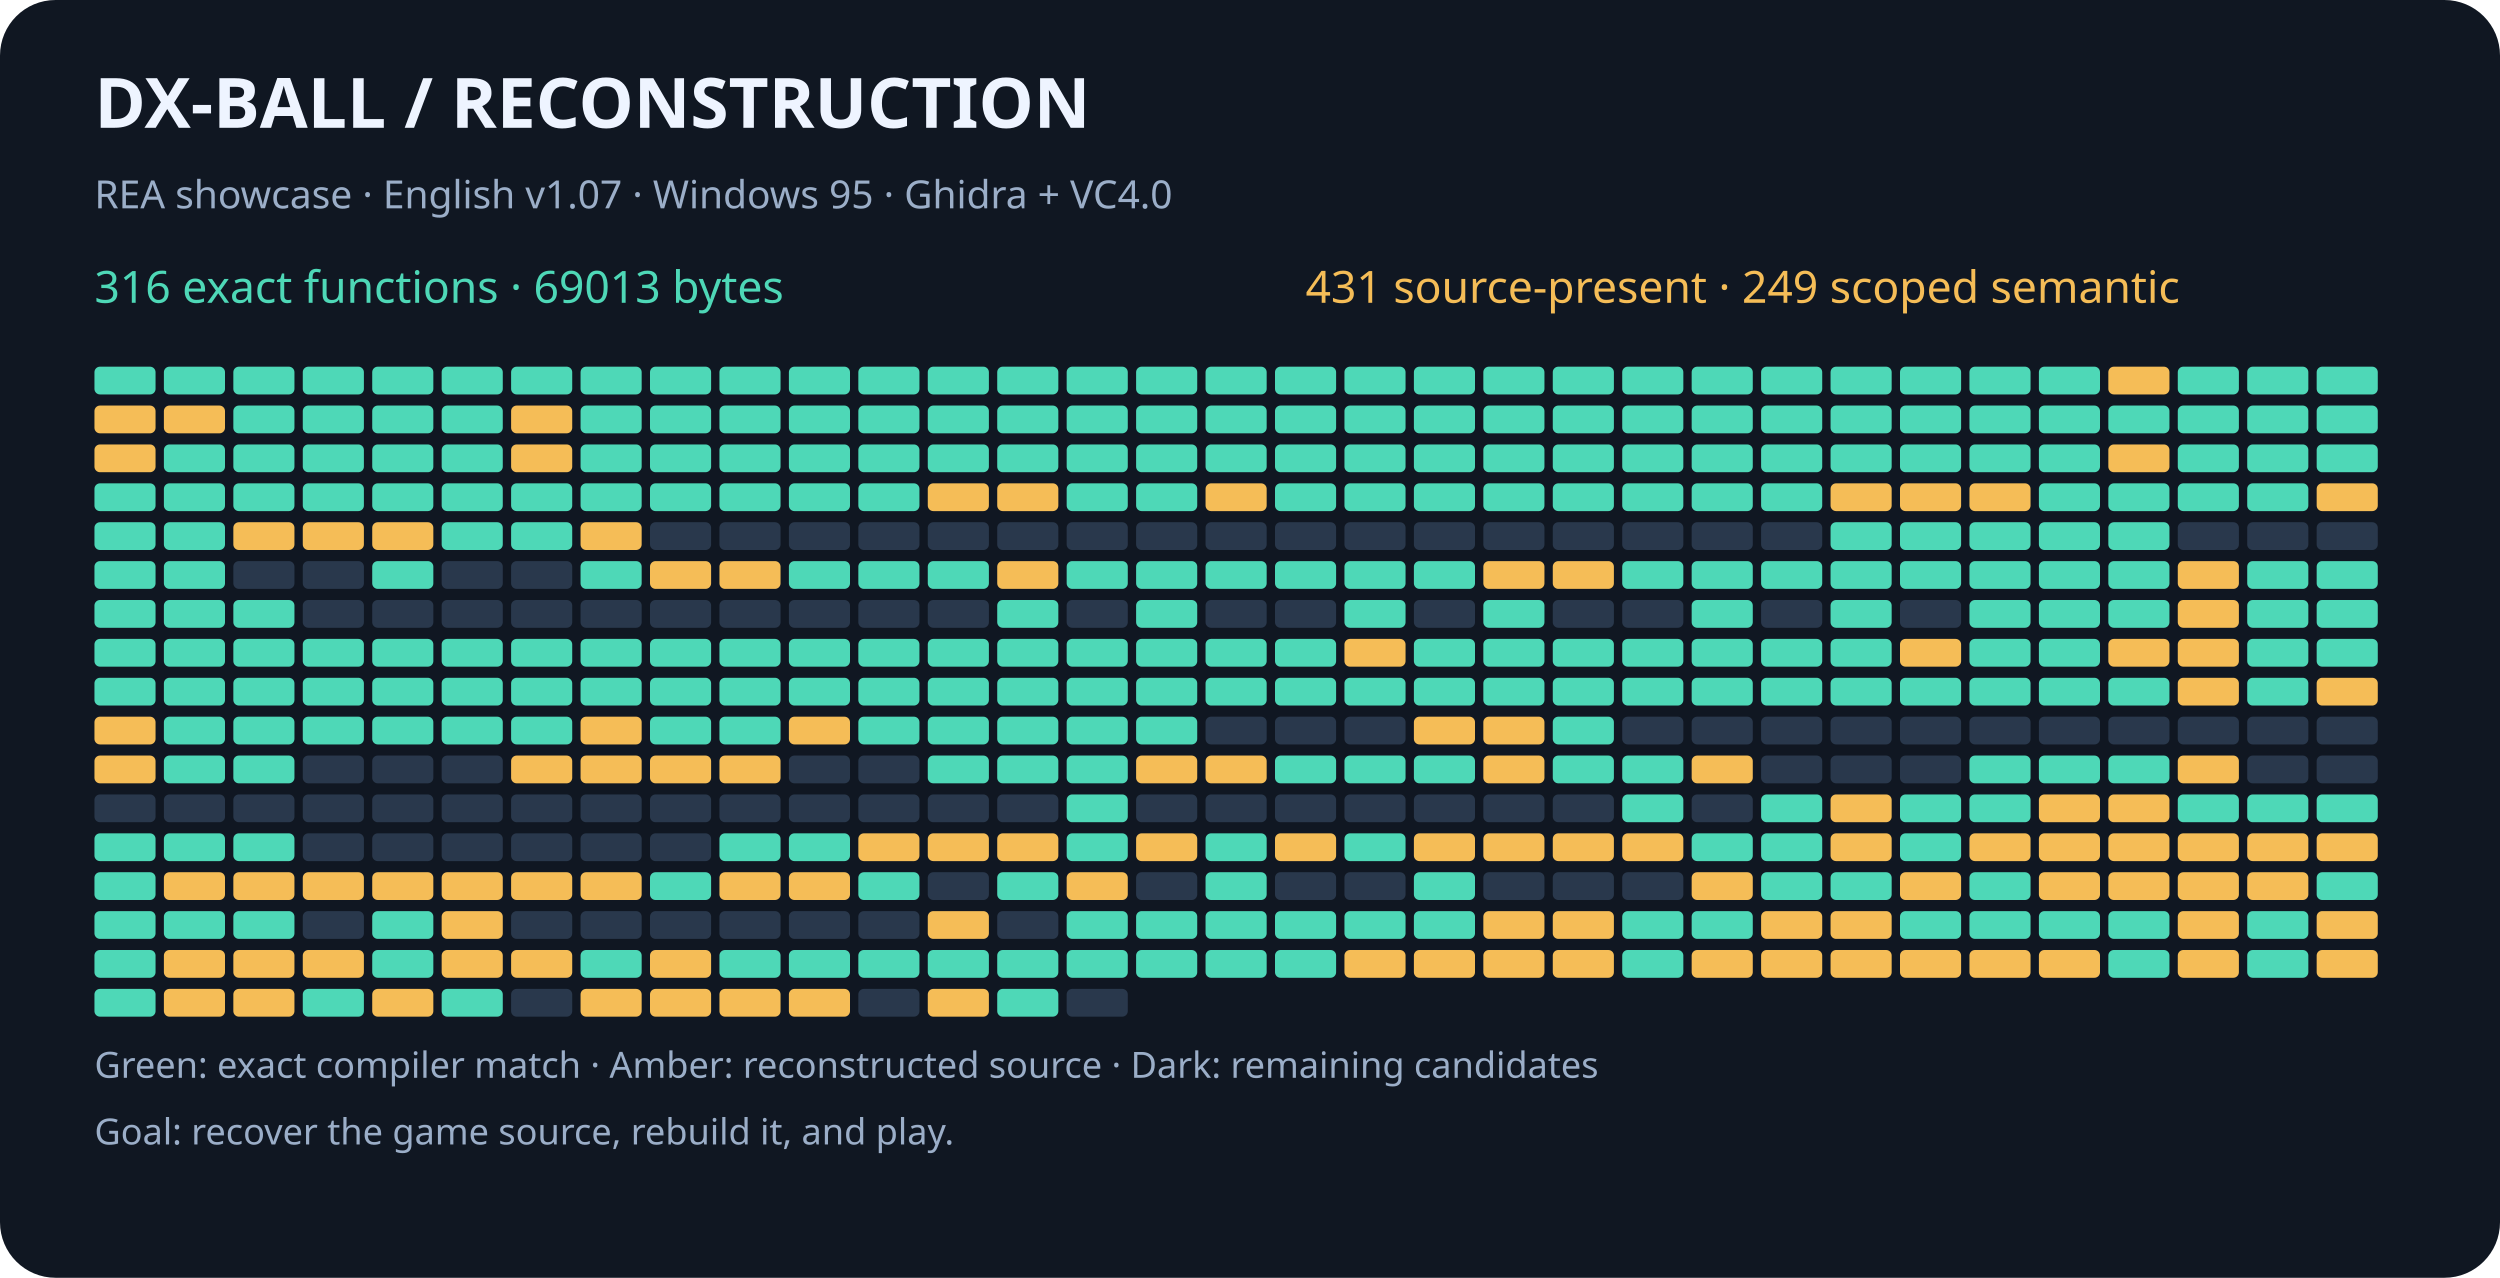
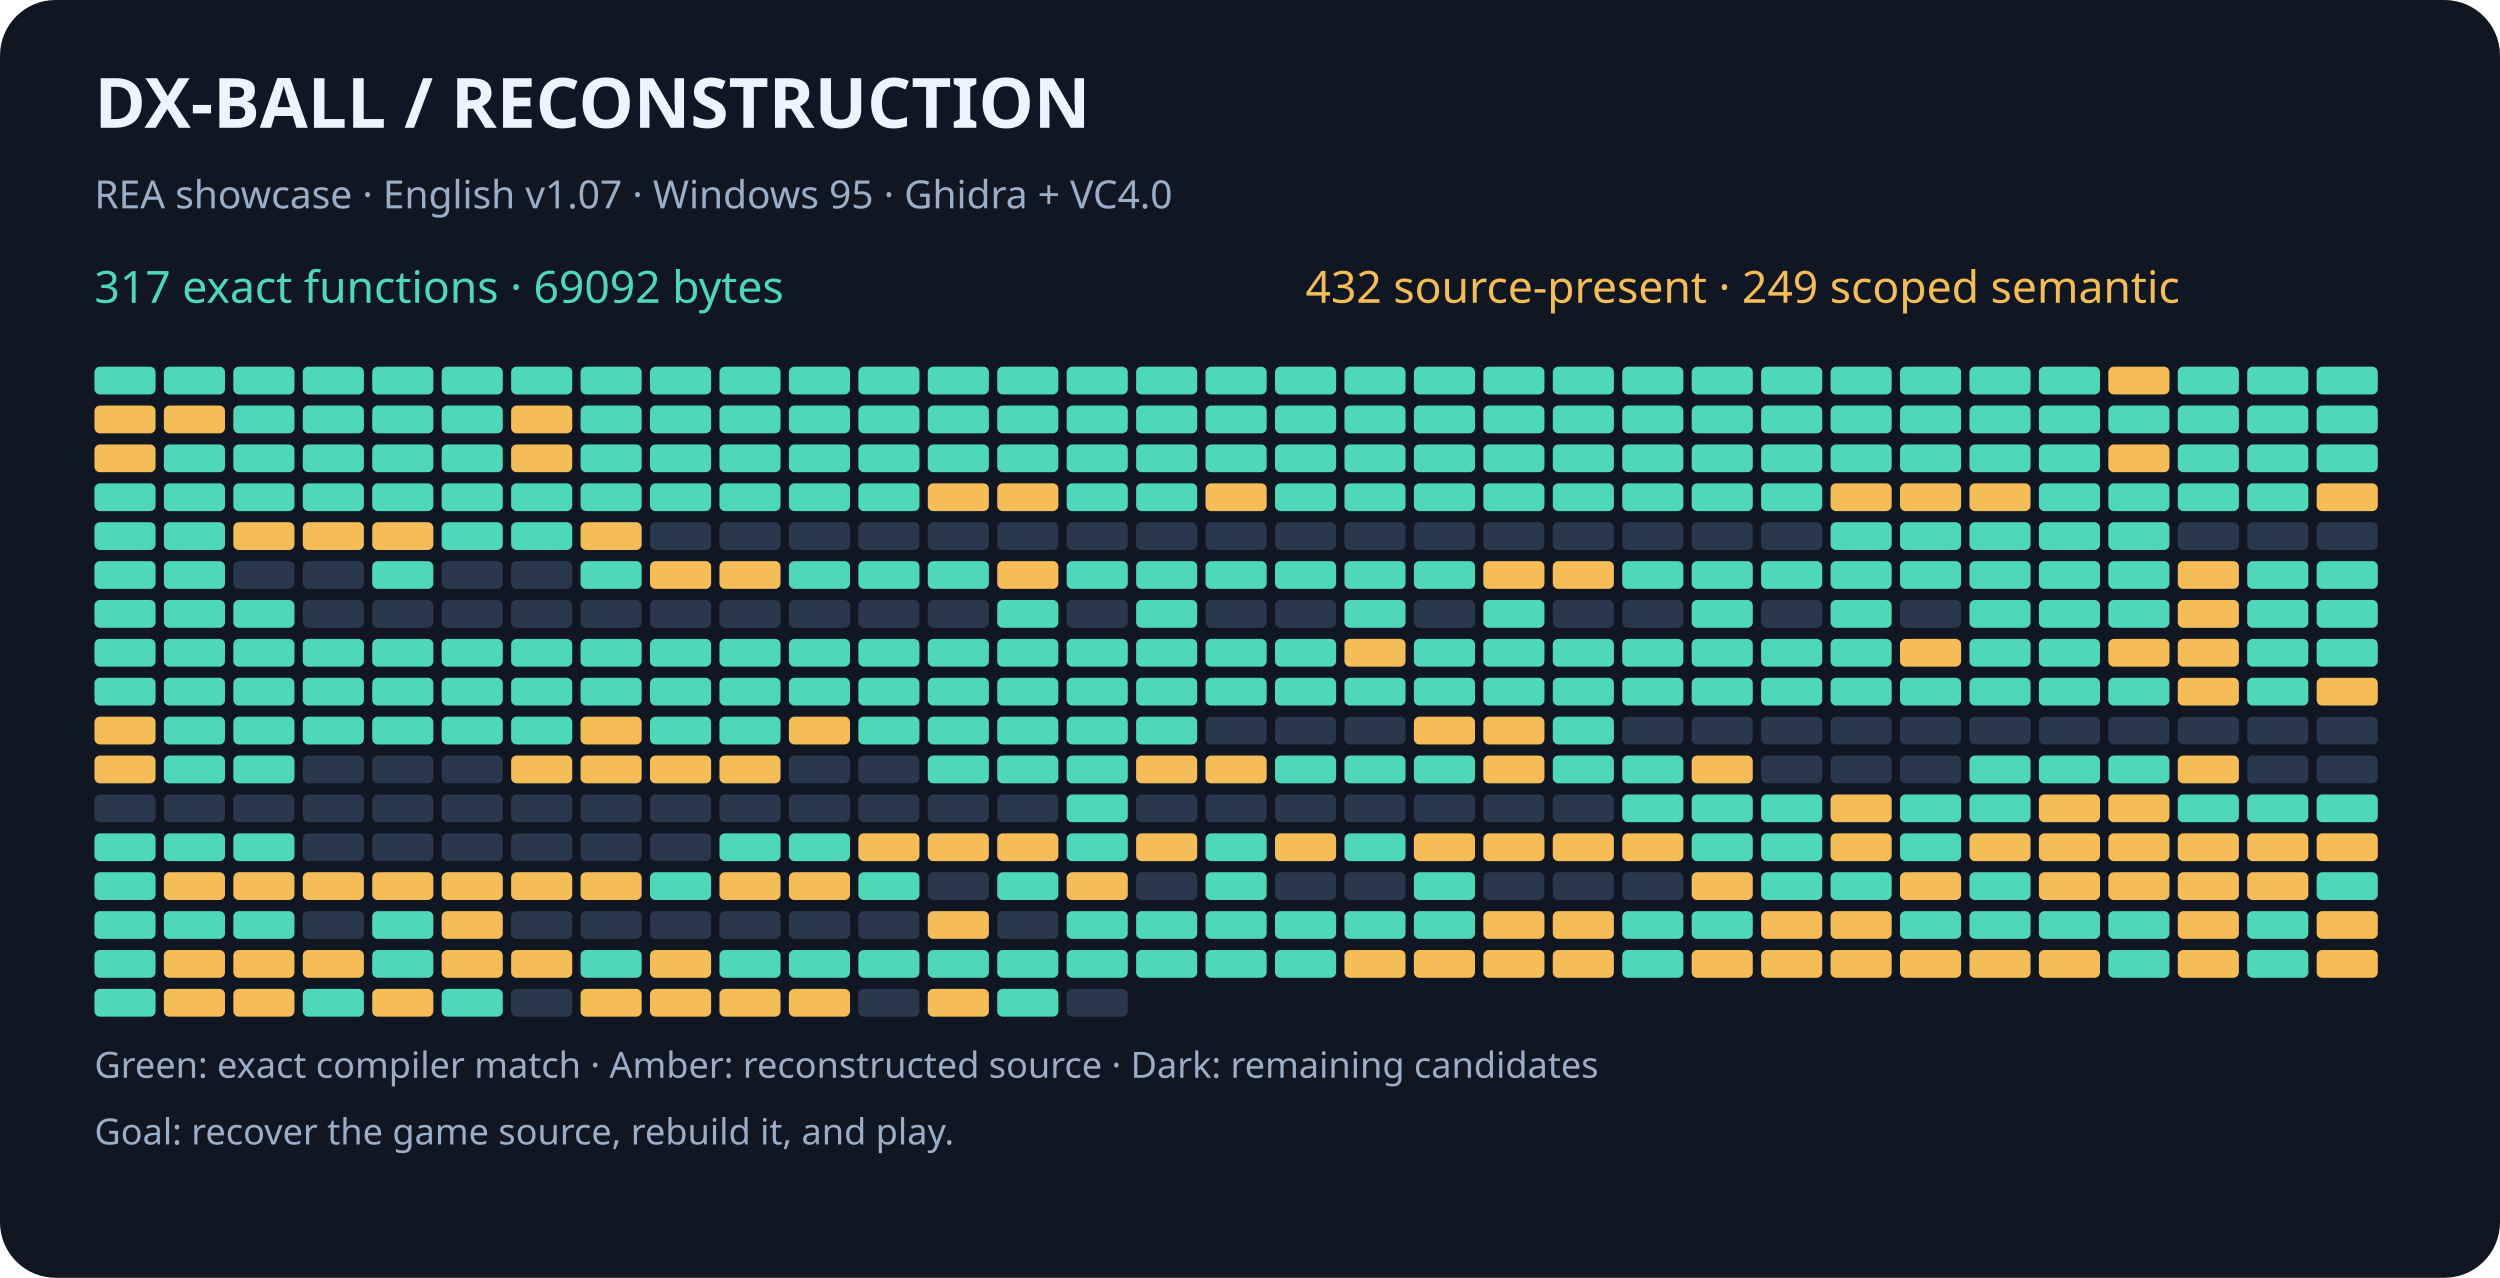
<svg xmlns="http://www.w3.org/2000/svg" width="900" height="460" viewBox="0 0 900 460" role="img" aria-labelledby="title desc">
  <rect width="900" height="460" rx="20" fill="#101722" />
  <g font-family="sans-serif">
    <text x="34" y="46" fill="#eef4ff" font-size="25" font-weight="bold">DX-BALL  /  RECONSTRUCTION</text>
    <text x="34" y="75" fill="#9baec8" font-size="14">REA showcase · English v1.07 · Windows 95 · Ghidra + VC4.0</text>
-     <text x="34" y="109" fill="#4ed8b7" font-size="16">316 exact functions · 69013 bytes</text>
-     <text x="470" y="109" fill="#f5bd57" font-size="16">431 source-present · 249 scoped semantic</text>
+     <text x="34" y="109" fill="#4ed8b7" font-size="16">317 exact functions · 69092 bytes</text>
+     <text x="470" y="109" fill="#f5bd57" font-size="16">432 source-present · 249 scoped semantic</text>
    <rect x="34" y="132" width="22" height="10" rx="2" fill="#4ed8b7" />
    <rect x="59" y="132" width="22" height="10" rx="2" fill="#4ed8b7" />
    <rect x="84" y="132" width="22" height="10" rx="2" fill="#4ed8b7" />
    <rect x="109" y="132" width="22" height="10" rx="2" fill="#4ed8b7" />
    <rect x="134" y="132" width="22" height="10" rx="2" fill="#4ed8b7" />
    <rect x="159" y="132" width="22" height="10" rx="2" fill="#4ed8b7" />
    <rect x="184" y="132" width="22" height="10" rx="2" fill="#4ed8b7" />
    <rect x="209" y="132" width="22" height="10" rx="2" fill="#4ed8b7" />
    <rect x="234" y="132" width="22" height="10" rx="2" fill="#4ed8b7" />
    <rect x="259" y="132" width="22" height="10" rx="2" fill="#4ed8b7" />
    <rect x="284" y="132" width="22" height="10" rx="2" fill="#4ed8b7" />
    <rect x="309" y="132" width="22" height="10" rx="2" fill="#4ed8b7" />
    <rect x="334" y="132" width="22" height="10" rx="2" fill="#4ed8b7" />
    <rect x="359" y="132" width="22" height="10" rx="2" fill="#4ed8b7" />
    <rect x="384" y="132" width="22" height="10" rx="2" fill="#4ed8b7" />
    <rect x="409" y="132" width="22" height="10" rx="2" fill="#4ed8b7" />
    <rect x="434" y="132" width="22" height="10" rx="2" fill="#4ed8b7" />
    <rect x="459" y="132" width="22" height="10" rx="2" fill="#4ed8b7" />
    <rect x="484" y="132" width="22" height="10" rx="2" fill="#4ed8b7" />
    <rect x="509" y="132" width="22" height="10" rx="2" fill="#4ed8b7" />
    <rect x="534" y="132" width="22" height="10" rx="2" fill="#4ed8b7" />
    <rect x="559" y="132" width="22" height="10" rx="2" fill="#4ed8b7" />
    <rect x="584" y="132" width="22" height="10" rx="2" fill="#4ed8b7" />
    <rect x="609" y="132" width="22" height="10" rx="2" fill="#4ed8b7" />
    <rect x="634" y="132" width="22" height="10" rx="2" fill="#4ed8b7" />
    <rect x="659" y="132" width="22" height="10" rx="2" fill="#4ed8b7" />
    <rect x="684" y="132" width="22" height="10" rx="2" fill="#4ed8b7" />
    <rect x="709" y="132" width="22" height="10" rx="2" fill="#4ed8b7" />
    <rect x="734" y="132" width="22" height="10" rx="2" fill="#4ed8b7" />
    <rect x="759" y="132" width="22" height="10" rx="2" fill="#f5bd57" />
    <rect x="784" y="132" width="22" height="10" rx="2" fill="#4ed8b7" />
    <rect x="809" y="132" width="22" height="10" rx="2" fill="#4ed8b7" />
    <rect x="834" y="132" width="22" height="10" rx="2" fill="#4ed8b7" />
    <rect x="34" y="146" width="22" height="10" rx="2" fill="#f5bd57" />
    <rect x="59" y="146" width="22" height="10" rx="2" fill="#f5bd57" />
    <rect x="84" y="146" width="22" height="10" rx="2" fill="#4ed8b7" />
    <rect x="109" y="146" width="22" height="10" rx="2" fill="#4ed8b7" />
    <rect x="134" y="146" width="22" height="10" rx="2" fill="#4ed8b7" />
    <rect x="159" y="146" width="22" height="10" rx="2" fill="#4ed8b7" />
    <rect x="184" y="146" width="22" height="10" rx="2" fill="#f5bd57" />
    <rect x="209" y="146" width="22" height="10" rx="2" fill="#4ed8b7" />
    <rect x="234" y="146" width="22" height="10" rx="2" fill="#4ed8b7" />
    <rect x="259" y="146" width="22" height="10" rx="2" fill="#4ed8b7" />
    <rect x="284" y="146" width="22" height="10" rx="2" fill="#4ed8b7" />
    <rect x="309" y="146" width="22" height="10" rx="2" fill="#4ed8b7" />
    <rect x="334" y="146" width="22" height="10" rx="2" fill="#4ed8b7" />
    <rect x="359" y="146" width="22" height="10" rx="2" fill="#4ed8b7" />
    <rect x="384" y="146" width="22" height="10" rx="2" fill="#4ed8b7" />
    <rect x="409" y="146" width="22" height="10" rx="2" fill="#4ed8b7" />
    <rect x="434" y="146" width="22" height="10" rx="2" fill="#4ed8b7" />
    <rect x="459" y="146" width="22" height="10" rx="2" fill="#4ed8b7" />
    <rect x="484" y="146" width="22" height="10" rx="2" fill="#4ed8b7" />
    <rect x="509" y="146" width="22" height="10" rx="2" fill="#4ed8b7" />
    <rect x="534" y="146" width="22" height="10" rx="2" fill="#4ed8b7" />
    <rect x="559" y="146" width="22" height="10" rx="2" fill="#4ed8b7" />
    <rect x="584" y="146" width="22" height="10" rx="2" fill="#4ed8b7" />
    <rect x="609" y="146" width="22" height="10" rx="2" fill="#4ed8b7" />
    <rect x="634" y="146" width="22" height="10" rx="2" fill="#4ed8b7" />
    <rect x="659" y="146" width="22" height="10" rx="2" fill="#4ed8b7" />
    <rect x="684" y="146" width="22" height="10" rx="2" fill="#4ed8b7" />
    <rect x="709" y="146" width="22" height="10" rx="2" fill="#4ed8b7" />
    <rect x="734" y="146" width="22" height="10" rx="2" fill="#4ed8b7" />
    <rect x="759" y="146" width="22" height="10" rx="2" fill="#4ed8b7" />
    <rect x="784" y="146" width="22" height="10" rx="2" fill="#4ed8b7" />
    <rect x="809" y="146" width="22" height="10" rx="2" fill="#4ed8b7" />
    <rect x="834" y="146" width="22" height="10" rx="2" fill="#4ed8b7" />
    <rect x="34" y="160" width="22" height="10" rx="2" fill="#f5bd57" />
    <rect x="59" y="160" width="22" height="10" rx="2" fill="#4ed8b7" />
    <rect x="84" y="160" width="22" height="10" rx="2" fill="#4ed8b7" />
    <rect x="109" y="160" width="22" height="10" rx="2" fill="#4ed8b7" />
    <rect x="134" y="160" width="22" height="10" rx="2" fill="#4ed8b7" />
    <rect x="159" y="160" width="22" height="10" rx="2" fill="#4ed8b7" />
    <rect x="184" y="160" width="22" height="10" rx="2" fill="#f5bd57" />
    <rect x="209" y="160" width="22" height="10" rx="2" fill="#4ed8b7" />
    <rect x="234" y="160" width="22" height="10" rx="2" fill="#4ed8b7" />
    <rect x="259" y="160" width="22" height="10" rx="2" fill="#4ed8b7" />
    <rect x="284" y="160" width="22" height="10" rx="2" fill="#4ed8b7" />
    <rect x="309" y="160" width="22" height="10" rx="2" fill="#4ed8b7" />
    <rect x="334" y="160" width="22" height="10" rx="2" fill="#4ed8b7" />
    <rect x="359" y="160" width="22" height="10" rx="2" fill="#4ed8b7" />
    <rect x="384" y="160" width="22" height="10" rx="2" fill="#4ed8b7" />
    <rect x="409" y="160" width="22" height="10" rx="2" fill="#4ed8b7" />
    <rect x="434" y="160" width="22" height="10" rx="2" fill="#4ed8b7" />
    <rect x="459" y="160" width="22" height="10" rx="2" fill="#4ed8b7" />
    <rect x="484" y="160" width="22" height="10" rx="2" fill="#4ed8b7" />
    <rect x="509" y="160" width="22" height="10" rx="2" fill="#4ed8b7" />
    <rect x="534" y="160" width="22" height="10" rx="2" fill="#4ed8b7" />
    <rect x="559" y="160" width="22" height="10" rx="2" fill="#4ed8b7" />
    <rect x="584" y="160" width="22" height="10" rx="2" fill="#4ed8b7" />
    <rect x="609" y="160" width="22" height="10" rx="2" fill="#4ed8b7" />
    <rect x="634" y="160" width="22" height="10" rx="2" fill="#4ed8b7" />
    <rect x="659" y="160" width="22" height="10" rx="2" fill="#4ed8b7" />
    <rect x="684" y="160" width="22" height="10" rx="2" fill="#4ed8b7" />
    <rect x="709" y="160" width="22" height="10" rx="2" fill="#4ed8b7" />
    <rect x="734" y="160" width="22" height="10" rx="2" fill="#4ed8b7" />
    <rect x="759" y="160" width="22" height="10" rx="2" fill="#f5bd57" />
    <rect x="784" y="160" width="22" height="10" rx="2" fill="#4ed8b7" />
    <rect x="809" y="160" width="22" height="10" rx="2" fill="#4ed8b7" />
    <rect x="834" y="160" width="22" height="10" rx="2" fill="#4ed8b7" />
    <rect x="34" y="174" width="22" height="10" rx="2" fill="#4ed8b7" />
    <rect x="59" y="174" width="22" height="10" rx="2" fill="#4ed8b7" />
    <rect x="84" y="174" width="22" height="10" rx="2" fill="#4ed8b7" />
    <rect x="109" y="174" width="22" height="10" rx="2" fill="#4ed8b7" />
    <rect x="134" y="174" width="22" height="10" rx="2" fill="#4ed8b7" />
    <rect x="159" y="174" width="22" height="10" rx="2" fill="#4ed8b7" />
    <rect x="184" y="174" width="22" height="10" rx="2" fill="#4ed8b7" />
    <rect x="209" y="174" width="22" height="10" rx="2" fill="#4ed8b7" />
    <rect x="234" y="174" width="22" height="10" rx="2" fill="#4ed8b7" />
    <rect x="259" y="174" width="22" height="10" rx="2" fill="#4ed8b7" />
    <rect x="284" y="174" width="22" height="10" rx="2" fill="#4ed8b7" />
    <rect x="309" y="174" width="22" height="10" rx="2" fill="#4ed8b7" />
    <rect x="334" y="174" width="22" height="10" rx="2" fill="#f5bd57" />
    <rect x="359" y="174" width="22" height="10" rx="2" fill="#f5bd57" />
    <rect x="384" y="174" width="22" height="10" rx="2" fill="#4ed8b7" />
    <rect x="409" y="174" width="22" height="10" rx="2" fill="#4ed8b7" />
    <rect x="434" y="174" width="22" height="10" rx="2" fill="#f5bd57" />
    <rect x="459" y="174" width="22" height="10" rx="2" fill="#4ed8b7" />
    <rect x="484" y="174" width="22" height="10" rx="2" fill="#4ed8b7" />
    <rect x="509" y="174" width="22" height="10" rx="2" fill="#4ed8b7" />
    <rect x="534" y="174" width="22" height="10" rx="2" fill="#4ed8b7" />
    <rect x="559" y="174" width="22" height="10" rx="2" fill="#4ed8b7" />
    <rect x="584" y="174" width="22" height="10" rx="2" fill="#4ed8b7" />
    <rect x="609" y="174" width="22" height="10" rx="2" fill="#4ed8b7" />
    <rect x="634" y="174" width="22" height="10" rx="2" fill="#4ed8b7" />
    <rect x="659" y="174" width="22" height="10" rx="2" fill="#f5bd57" />
    <rect x="684" y="174" width="22" height="10" rx="2" fill="#f5bd57" />
    <rect x="709" y="174" width="22" height="10" rx="2" fill="#f5bd57" />
    <rect x="734" y="174" width="22" height="10" rx="2" fill="#4ed8b7" />
    <rect x="759" y="174" width="22" height="10" rx="2" fill="#4ed8b7" />
    <rect x="784" y="174" width="22" height="10" rx="2" fill="#4ed8b7" />
    <rect x="809" y="174" width="22" height="10" rx="2" fill="#4ed8b7" />
    <rect x="834" y="174" width="22" height="10" rx="2" fill="#f5bd57" />
    <rect x="34" y="188" width="22" height="10" rx="2" fill="#4ed8b7" />
    <rect x="59" y="188" width="22" height="10" rx="2" fill="#4ed8b7" />
    <rect x="84" y="188" width="22" height="10" rx="2" fill="#f5bd57" />
    <rect x="109" y="188" width="22" height="10" rx="2" fill="#f5bd57" />
    <rect x="134" y="188" width="22" height="10" rx="2" fill="#f5bd57" />
    <rect x="159" y="188" width="22" height="10" rx="2" fill="#4ed8b7" />
    <rect x="184" y="188" width="22" height="10" rx="2" fill="#4ed8b7" />
    <rect x="209" y="188" width="22" height="10" rx="2" fill="#f5bd57" />
    <rect x="234" y="188" width="22" height="10" rx="2" fill="#29384c" />
    <rect x="259" y="188" width="22" height="10" rx="2" fill="#29384c" />
    <rect x="284" y="188" width="22" height="10" rx="2" fill="#29384c" />
    <rect x="309" y="188" width="22" height="10" rx="2" fill="#29384c" />
    <rect x="334" y="188" width="22" height="10" rx="2" fill="#29384c" />
    <rect x="359" y="188" width="22" height="10" rx="2" fill="#29384c" />
    <rect x="384" y="188" width="22" height="10" rx="2" fill="#29384c" />
    <rect x="409" y="188" width="22" height="10" rx="2" fill="#29384c" />
    <rect x="434" y="188" width="22" height="10" rx="2" fill="#29384c" />
    <rect x="459" y="188" width="22" height="10" rx="2" fill="#29384c" />
    <rect x="484" y="188" width="22" height="10" rx="2" fill="#29384c" />
    <rect x="509" y="188" width="22" height="10" rx="2" fill="#29384c" />
    <rect x="534" y="188" width="22" height="10" rx="2" fill="#29384c" />
    <rect x="559" y="188" width="22" height="10" rx="2" fill="#29384c" />
    <rect x="584" y="188" width="22" height="10" rx="2" fill="#29384c" />
    <rect x="609" y="188" width="22" height="10" rx="2" fill="#29384c" />
    <rect x="634" y="188" width="22" height="10" rx="2" fill="#29384c" />
    <rect x="659" y="188" width="22" height="10" rx="2" fill="#4ed8b7" />
    <rect x="684" y="188" width="22" height="10" rx="2" fill="#4ed8b7" />
    <rect x="709" y="188" width="22" height="10" rx="2" fill="#4ed8b7" />
    <rect x="734" y="188" width="22" height="10" rx="2" fill="#4ed8b7" />
    <rect x="759" y="188" width="22" height="10" rx="2" fill="#4ed8b7" />
    <rect x="784" y="188" width="22" height="10" rx="2" fill="#29384c" />
    <rect x="809" y="188" width="22" height="10" rx="2" fill="#29384c" />
    <rect x="834" y="188" width="22" height="10" rx="2" fill="#29384c" />
    <rect x="34" y="202" width="22" height="10" rx="2" fill="#4ed8b7" />
    <rect x="59" y="202" width="22" height="10" rx="2" fill="#4ed8b7" />
    <rect x="84" y="202" width="22" height="10" rx="2" fill="#29384c" />
    <rect x="109" y="202" width="22" height="10" rx="2" fill="#29384c" />
    <rect x="134" y="202" width="22" height="10" rx="2" fill="#4ed8b7" />
    <rect x="159" y="202" width="22" height="10" rx="2" fill="#29384c" />
    <rect x="184" y="202" width="22" height="10" rx="2" fill="#29384c" />
    <rect x="209" y="202" width="22" height="10" rx="2" fill="#4ed8b7" />
    <rect x="234" y="202" width="22" height="10" rx="2" fill="#f5bd57" />
    <rect x="259" y="202" width="22" height="10" rx="2" fill="#f5bd57" />
    <rect x="284" y="202" width="22" height="10" rx="2" fill="#4ed8b7" />
    <rect x="309" y="202" width="22" height="10" rx="2" fill="#4ed8b7" />
    <rect x="334" y="202" width="22" height="10" rx="2" fill="#4ed8b7" />
    <rect x="359" y="202" width="22" height="10" rx="2" fill="#f5bd57" />
    <rect x="384" y="202" width="22" height="10" rx="2" fill="#4ed8b7" />
    <rect x="409" y="202" width="22" height="10" rx="2" fill="#4ed8b7" />
    <rect x="434" y="202" width="22" height="10" rx="2" fill="#4ed8b7" />
    <rect x="459" y="202" width="22" height="10" rx="2" fill="#4ed8b7" />
    <rect x="484" y="202" width="22" height="10" rx="2" fill="#4ed8b7" />
    <rect x="509" y="202" width="22" height="10" rx="2" fill="#4ed8b7" />
    <rect x="534" y="202" width="22" height="10" rx="2" fill="#f5bd57" />
    <rect x="559" y="202" width="22" height="10" rx="2" fill="#f5bd57" />
    <rect x="584" y="202" width="22" height="10" rx="2" fill="#4ed8b7" />
    <rect x="609" y="202" width="22" height="10" rx="2" fill="#4ed8b7" />
    <rect x="634" y="202" width="22" height="10" rx="2" fill="#4ed8b7" />
    <rect x="659" y="202" width="22" height="10" rx="2" fill="#4ed8b7" />
    <rect x="684" y="202" width="22" height="10" rx="2" fill="#4ed8b7" />
    <rect x="709" y="202" width="22" height="10" rx="2" fill="#4ed8b7" />
    <rect x="734" y="202" width="22" height="10" rx="2" fill="#4ed8b7" />
    <rect x="759" y="202" width="22" height="10" rx="2" fill="#4ed8b7" />
    <rect x="784" y="202" width="22" height="10" rx="2" fill="#f5bd57" />
    <rect x="809" y="202" width="22" height="10" rx="2" fill="#4ed8b7" />
    <rect x="834" y="202" width="22" height="10" rx="2" fill="#4ed8b7" />
    <rect x="34" y="216" width="22" height="10" rx="2" fill="#4ed8b7" />
    <rect x="59" y="216" width="22" height="10" rx="2" fill="#4ed8b7" />
    <rect x="84" y="216" width="22" height="10" rx="2" fill="#4ed8b7" />
    <rect x="109" y="216" width="22" height="10" rx="2" fill="#29384c" />
    <rect x="134" y="216" width="22" height="10" rx="2" fill="#29384c" />
    <rect x="159" y="216" width="22" height="10" rx="2" fill="#29384c" />
    <rect x="184" y="216" width="22" height="10" rx="2" fill="#29384c" />
    <rect x="209" y="216" width="22" height="10" rx="2" fill="#29384c" />
    <rect x="234" y="216" width="22" height="10" rx="2" fill="#29384c" />
    <rect x="259" y="216" width="22" height="10" rx="2" fill="#29384c" />
    <rect x="284" y="216" width="22" height="10" rx="2" fill="#29384c" />
    <rect x="309" y="216" width="22" height="10" rx="2" fill="#29384c" />
    <rect x="334" y="216" width="22" height="10" rx="2" fill="#29384c" />
    <rect x="359" y="216" width="22" height="10" rx="2" fill="#4ed8b7" />
    <rect x="384" y="216" width="22" height="10" rx="2" fill="#29384c" />
    <rect x="409" y="216" width="22" height="10" rx="2" fill="#4ed8b7" />
    <rect x="434" y="216" width="22" height="10" rx="2" fill="#29384c" />
    <rect x="459" y="216" width="22" height="10" rx="2" fill="#29384c" />
    <rect x="484" y="216" width="22" height="10" rx="2" fill="#4ed8b7" />
    <rect x="509" y="216" width="22" height="10" rx="2" fill="#29384c" />
    <rect x="534" y="216" width="22" height="10" rx="2" fill="#4ed8b7" />
    <rect x="559" y="216" width="22" height="10" rx="2" fill="#29384c" />
    <rect x="584" y="216" width="22" height="10" rx="2" fill="#29384c" />
    <rect x="609" y="216" width="22" height="10" rx="2" fill="#4ed8b7" />
    <rect x="634" y="216" width="22" height="10" rx="2" fill="#29384c" />
    <rect x="659" y="216" width="22" height="10" rx="2" fill="#4ed8b7" />
    <rect x="684" y="216" width="22" height="10" rx="2" fill="#29384c" />
    <rect x="709" y="216" width="22" height="10" rx="2" fill="#4ed8b7" />
    <rect x="734" y="216" width="22" height="10" rx="2" fill="#4ed8b7" />
    <rect x="759" y="216" width="22" height="10" rx="2" fill="#4ed8b7" />
    <rect x="784" y="216" width="22" height="10" rx="2" fill="#f5bd57" />
    <rect x="809" y="216" width="22" height="10" rx="2" fill="#4ed8b7" />
    <rect x="834" y="216" width="22" height="10" rx="2" fill="#4ed8b7" />
    <rect x="34" y="230" width="22" height="10" rx="2" fill="#4ed8b7" />
    <rect x="59" y="230" width="22" height="10" rx="2" fill="#4ed8b7" />
    <rect x="84" y="230" width="22" height="10" rx="2" fill="#4ed8b7" />
    <rect x="109" y="230" width="22" height="10" rx="2" fill="#4ed8b7" />
    <rect x="134" y="230" width="22" height="10" rx="2" fill="#4ed8b7" />
    <rect x="159" y="230" width="22" height="10" rx="2" fill="#4ed8b7" />
    <rect x="184" y="230" width="22" height="10" rx="2" fill="#4ed8b7" />
    <rect x="209" y="230" width="22" height="10" rx="2" fill="#4ed8b7" />
    <rect x="234" y="230" width="22" height="10" rx="2" fill="#4ed8b7" />
    <rect x="259" y="230" width="22" height="10" rx="2" fill="#4ed8b7" />
    <rect x="284" y="230" width="22" height="10" rx="2" fill="#4ed8b7" />
    <rect x="309" y="230" width="22" height="10" rx="2" fill="#4ed8b7" />
    <rect x="334" y="230" width="22" height="10" rx="2" fill="#4ed8b7" />
    <rect x="359" y="230" width="22" height="10" rx="2" fill="#4ed8b7" />
    <rect x="384" y="230" width="22" height="10" rx="2" fill="#4ed8b7" />
    <rect x="409" y="230" width="22" height="10" rx="2" fill="#4ed8b7" />
    <rect x="434" y="230" width="22" height="10" rx="2" fill="#4ed8b7" />
    <rect x="459" y="230" width="22" height="10" rx="2" fill="#4ed8b7" />
    <rect x="484" y="230" width="22" height="10" rx="2" fill="#f5bd57" />
    <rect x="509" y="230" width="22" height="10" rx="2" fill="#4ed8b7" />
    <rect x="534" y="230" width="22" height="10" rx="2" fill="#4ed8b7" />
    <rect x="559" y="230" width="22" height="10" rx="2" fill="#4ed8b7" />
    <rect x="584" y="230" width="22" height="10" rx="2" fill="#4ed8b7" />
    <rect x="609" y="230" width="22" height="10" rx="2" fill="#4ed8b7" />
    <rect x="634" y="230" width="22" height="10" rx="2" fill="#4ed8b7" />
    <rect x="659" y="230" width="22" height="10" rx="2" fill="#4ed8b7" />
    <rect x="684" y="230" width="22" height="10" rx="2" fill="#f5bd57" />
    <rect x="709" y="230" width="22" height="10" rx="2" fill="#4ed8b7" />
    <rect x="734" y="230" width="22" height="10" rx="2" fill="#4ed8b7" />
    <rect x="759" y="230" width="22" height="10" rx="2" fill="#f5bd57" />
    <rect x="784" y="230" width="22" height="10" rx="2" fill="#f5bd57" />
    <rect x="809" y="230" width="22" height="10" rx="2" fill="#4ed8b7" />
    <rect x="834" y="230" width="22" height="10" rx="2" fill="#4ed8b7" />
    <rect x="34" y="244" width="22" height="10" rx="2" fill="#4ed8b7" />
    <rect x="59" y="244" width="22" height="10" rx="2" fill="#4ed8b7" />
    <rect x="84" y="244" width="22" height="10" rx="2" fill="#4ed8b7" />
    <rect x="109" y="244" width="22" height="10" rx="2" fill="#4ed8b7" />
    <rect x="134" y="244" width="22" height="10" rx="2" fill="#4ed8b7" />
    <rect x="159" y="244" width="22" height="10" rx="2" fill="#4ed8b7" />
    <rect x="184" y="244" width="22" height="10" rx="2" fill="#4ed8b7" />
    <rect x="209" y="244" width="22" height="10" rx="2" fill="#4ed8b7" />
    <rect x="234" y="244" width="22" height="10" rx="2" fill="#4ed8b7" />
    <rect x="259" y="244" width="22" height="10" rx="2" fill="#4ed8b7" />
    <rect x="284" y="244" width="22" height="10" rx="2" fill="#4ed8b7" />
    <rect x="309" y="244" width="22" height="10" rx="2" fill="#4ed8b7" />
    <rect x="334" y="244" width="22" height="10" rx="2" fill="#4ed8b7" />
    <rect x="359" y="244" width="22" height="10" rx="2" fill="#4ed8b7" />
    <rect x="384" y="244" width="22" height="10" rx="2" fill="#4ed8b7" />
    <rect x="409" y="244" width="22" height="10" rx="2" fill="#4ed8b7" />
    <rect x="434" y="244" width="22" height="10" rx="2" fill="#4ed8b7" />
    <rect x="459" y="244" width="22" height="10" rx="2" fill="#4ed8b7" />
    <rect x="484" y="244" width="22" height="10" rx="2" fill="#4ed8b7" />
    <rect x="509" y="244" width="22" height="10" rx="2" fill="#4ed8b7" />
    <rect x="534" y="244" width="22" height="10" rx="2" fill="#4ed8b7" />
    <rect x="559" y="244" width="22" height="10" rx="2" fill="#4ed8b7" />
    <rect x="584" y="244" width="22" height="10" rx="2" fill="#4ed8b7" />
    <rect x="609" y="244" width="22" height="10" rx="2" fill="#4ed8b7" />
    <rect x="634" y="244" width="22" height="10" rx="2" fill="#4ed8b7" />
    <rect x="659" y="244" width="22" height="10" rx="2" fill="#4ed8b7" />
    <rect x="684" y="244" width="22" height="10" rx="2" fill="#4ed8b7" />
    <rect x="709" y="244" width="22" height="10" rx="2" fill="#4ed8b7" />
    <rect x="734" y="244" width="22" height="10" rx="2" fill="#4ed8b7" />
    <rect x="759" y="244" width="22" height="10" rx="2" fill="#4ed8b7" />
    <rect x="784" y="244" width="22" height="10" rx="2" fill="#f5bd57" />
    <rect x="809" y="244" width="22" height="10" rx="2" fill="#4ed8b7" />
    <rect x="834" y="244" width="22" height="10" rx="2" fill="#f5bd57" />
    <rect x="34" y="258" width="22" height="10" rx="2" fill="#f5bd57" />
    <rect x="59" y="258" width="22" height="10" rx="2" fill="#4ed8b7" />
    <rect x="84" y="258" width="22" height="10" rx="2" fill="#4ed8b7" />
    <rect x="109" y="258" width="22" height="10" rx="2" fill="#4ed8b7" />
    <rect x="134" y="258" width="22" height="10" rx="2" fill="#4ed8b7" />
    <rect x="159" y="258" width="22" height="10" rx="2" fill="#4ed8b7" />
    <rect x="184" y="258" width="22" height="10" rx="2" fill="#4ed8b7" />
    <rect x="209" y="258" width="22" height="10" rx="2" fill="#f5bd57" />
    <rect x="234" y="258" width="22" height="10" rx="2" fill="#4ed8b7" />
    <rect x="259" y="258" width="22" height="10" rx="2" fill="#4ed8b7" />
    <rect x="284" y="258" width="22" height="10" rx="2" fill="#f5bd57" />
    <rect x="309" y="258" width="22" height="10" rx="2" fill="#4ed8b7" />
    <rect x="334" y="258" width="22" height="10" rx="2" fill="#4ed8b7" />
    <rect x="359" y="258" width="22" height="10" rx="2" fill="#4ed8b7" />
    <rect x="384" y="258" width="22" height="10" rx="2" fill="#4ed8b7" />
    <rect x="409" y="258" width="22" height="10" rx="2" fill="#4ed8b7" />
    <rect x="434" y="258" width="22" height="10" rx="2" fill="#29384c" />
    <rect x="459" y="258" width="22" height="10" rx="2" fill="#29384c" />
    <rect x="484" y="258" width="22" height="10" rx="2" fill="#29384c" />
    <rect x="509" y="258" width="22" height="10" rx="2" fill="#f5bd57" />
    <rect x="534" y="258" width="22" height="10" rx="2" fill="#f5bd57" />
    <rect x="559" y="258" width="22" height="10" rx="2" fill="#4ed8b7" />
    <rect x="584" y="258" width="22" height="10" rx="2" fill="#29384c" />
    <rect x="609" y="258" width="22" height="10" rx="2" fill="#29384c" />
    <rect x="634" y="258" width="22" height="10" rx="2" fill="#29384c" />
    <rect x="659" y="258" width="22" height="10" rx="2" fill="#29384c" />
    <rect x="684" y="258" width="22" height="10" rx="2" fill="#29384c" />
    <rect x="709" y="258" width="22" height="10" rx="2" fill="#29384c" />
    <rect x="734" y="258" width="22" height="10" rx="2" fill="#29384c" />
    <rect x="759" y="258" width="22" height="10" rx="2" fill="#29384c" />
    <rect x="784" y="258" width="22" height="10" rx="2" fill="#29384c" />
    <rect x="809" y="258" width="22" height="10" rx="2" fill="#29384c" />
    <rect x="834" y="258" width="22" height="10" rx="2" fill="#29384c" />
    <rect x="34" y="272" width="22" height="10" rx="2" fill="#f5bd57" />
    <rect x="59" y="272" width="22" height="10" rx="2" fill="#4ed8b7" />
    <rect x="84" y="272" width="22" height="10" rx="2" fill="#4ed8b7" />
    <rect x="109" y="272" width="22" height="10" rx="2" fill="#29384c" />
    <rect x="134" y="272" width="22" height="10" rx="2" fill="#29384c" />
    <rect x="159" y="272" width="22" height="10" rx="2" fill="#29384c" />
    <rect x="184" y="272" width="22" height="10" rx="2" fill="#f5bd57" />
    <rect x="209" y="272" width="22" height="10" rx="2" fill="#f5bd57" />
    <rect x="234" y="272" width="22" height="10" rx="2" fill="#f5bd57" />
    <rect x="259" y="272" width="22" height="10" rx="2" fill="#f5bd57" />
    <rect x="284" y="272" width="22" height="10" rx="2" fill="#29384c" />
    <rect x="309" y="272" width="22" height="10" rx="2" fill="#29384c" />
    <rect x="334" y="272" width="22" height="10" rx="2" fill="#4ed8b7" />
    <rect x="359" y="272" width="22" height="10" rx="2" fill="#4ed8b7" />
    <rect x="384" y="272" width="22" height="10" rx="2" fill="#4ed8b7" />
    <rect x="409" y="272" width="22" height="10" rx="2" fill="#f5bd57" />
    <rect x="434" y="272" width="22" height="10" rx="2" fill="#f5bd57" />
    <rect x="459" y="272" width="22" height="10" rx="2" fill="#4ed8b7" />
    <rect x="484" y="272" width="22" height="10" rx="2" fill="#4ed8b7" />
    <rect x="509" y="272" width="22" height="10" rx="2" fill="#4ed8b7" />
    <rect x="534" y="272" width="22" height="10" rx="2" fill="#f5bd57" />
    <rect x="559" y="272" width="22" height="10" rx="2" fill="#4ed8b7" />
    <rect x="584" y="272" width="22" height="10" rx="2" fill="#4ed8b7" />
    <rect x="609" y="272" width="22" height="10" rx="2" fill="#f5bd57" />
    <rect x="634" y="272" width="22" height="10" rx="2" fill="#29384c" />
    <rect x="659" y="272" width="22" height="10" rx="2" fill="#29384c" />
    <rect x="684" y="272" width="22" height="10" rx="2" fill="#29384c" />
    <rect x="709" y="272" width="22" height="10" rx="2" fill="#4ed8b7" />
    <rect x="734" y="272" width="22" height="10" rx="2" fill="#4ed8b7" />
    <rect x="759" y="272" width="22" height="10" rx="2" fill="#4ed8b7" />
    <rect x="784" y="272" width="22" height="10" rx="2" fill="#f5bd57" />
    <rect x="809" y="272" width="22" height="10" rx="2" fill="#29384c" />
    <rect x="834" y="272" width="22" height="10" rx="2" fill="#29384c" />
    <rect x="34" y="286" width="22" height="10" rx="2" fill="#29384c" />
    <rect x="59" y="286" width="22" height="10" rx="2" fill="#29384c" />
    <rect x="84" y="286" width="22" height="10" rx="2" fill="#29384c" />
    <rect x="109" y="286" width="22" height="10" rx="2" fill="#29384c" />
    <rect x="134" y="286" width="22" height="10" rx="2" fill="#29384c" />
    <rect x="159" y="286" width="22" height="10" rx="2" fill="#29384c" />
    <rect x="184" y="286" width="22" height="10" rx="2" fill="#29384c" />
    <rect x="209" y="286" width="22" height="10" rx="2" fill="#29384c" />
    <rect x="234" y="286" width="22" height="10" rx="2" fill="#29384c" />
    <rect x="259" y="286" width="22" height="10" rx="2" fill="#29384c" />
    <rect x="284" y="286" width="22" height="10" rx="2" fill="#29384c" />
    <rect x="309" y="286" width="22" height="10" rx="2" fill="#29384c" />
    <rect x="334" y="286" width="22" height="10" rx="2" fill="#29384c" />
    <rect x="359" y="286" width="22" height="10" rx="2" fill="#29384c" />
    <rect x="384" y="286" width="22" height="10" rx="2" fill="#4ed8b7" />
    <rect x="409" y="286" width="22" height="10" rx="2" fill="#29384c" />
    <rect x="434" y="286" width="22" height="10" rx="2" fill="#29384c" />
    <rect x="459" y="286" width="22" height="10" rx="2" fill="#29384c" />
    <rect x="484" y="286" width="22" height="10" rx="2" fill="#29384c" />
    <rect x="509" y="286" width="22" height="10" rx="2" fill="#29384c" />
    <rect x="534" y="286" width="22" height="10" rx="2" fill="#29384c" />
    <rect x="559" y="286" width="22" height="10" rx="2" fill="#29384c" />
    <rect x="584" y="286" width="22" height="10" rx="2" fill="#4ed8b7" />
-     <rect x="609" y="286" width="22" height="10" rx="2" fill="#29384c" />
+     <rect x="609" y="286" width="22" height="10" rx="2" fill="#4ed8b7" />
    <rect x="634" y="286" width="22" height="10" rx="2" fill="#4ed8b7" />
    <rect x="659" y="286" width="22" height="10" rx="2" fill="#f5bd57" />
    <rect x="684" y="286" width="22" height="10" rx="2" fill="#4ed8b7" />
    <rect x="709" y="286" width="22" height="10" rx="2" fill="#4ed8b7" />
    <rect x="734" y="286" width="22" height="10" rx="2" fill="#f5bd57" />
    <rect x="759" y="286" width="22" height="10" rx="2" fill="#f5bd57" />
    <rect x="784" y="286" width="22" height="10" rx="2" fill="#4ed8b7" />
    <rect x="809" y="286" width="22" height="10" rx="2" fill="#4ed8b7" />
    <rect x="834" y="286" width="22" height="10" rx="2" fill="#4ed8b7" />
    <rect x="34" y="300" width="22" height="10" rx="2" fill="#4ed8b7" />
    <rect x="59" y="300" width="22" height="10" rx="2" fill="#4ed8b7" />
    <rect x="84" y="300" width="22" height="10" rx="2" fill="#4ed8b7" />
    <rect x="109" y="300" width="22" height="10" rx="2" fill="#29384c" />
    <rect x="134" y="300" width="22" height="10" rx="2" fill="#29384c" />
    <rect x="159" y="300" width="22" height="10" rx="2" fill="#29384c" />
    <rect x="184" y="300" width="22" height="10" rx="2" fill="#29384c" />
    <rect x="209" y="300" width="22" height="10" rx="2" fill="#29384c" />
    <rect x="234" y="300" width="22" height="10" rx="2" fill="#29384c" />
    <rect x="259" y="300" width="22" height="10" rx="2" fill="#4ed8b7" />
    <rect x="284" y="300" width="22" height="10" rx="2" fill="#4ed8b7" />
    <rect x="309" y="300" width="22" height="10" rx="2" fill="#f5bd57" />
    <rect x="334" y="300" width="22" height="10" rx="2" fill="#f5bd57" />
    <rect x="359" y="300" width="22" height="10" rx="2" fill="#f5bd57" />
    <rect x="384" y="300" width="22" height="10" rx="2" fill="#4ed8b7" />
    <rect x="409" y="300" width="22" height="10" rx="2" fill="#f5bd57" />
    <rect x="434" y="300" width="22" height="10" rx="2" fill="#4ed8b7" />
    <rect x="459" y="300" width="22" height="10" rx="2" fill="#f5bd57" />
    <rect x="484" y="300" width="22" height="10" rx="2" fill="#4ed8b7" />
    <rect x="509" y="300" width="22" height="10" rx="2" fill="#f5bd57" />
    <rect x="534" y="300" width="22" height="10" rx="2" fill="#f5bd57" />
    <rect x="559" y="300" width="22" height="10" rx="2" fill="#f5bd57" />
    <rect x="584" y="300" width="22" height="10" rx="2" fill="#f5bd57" />
    <rect x="609" y="300" width="22" height="10" rx="2" fill="#4ed8b7" />
    <rect x="634" y="300" width="22" height="10" rx="2" fill="#4ed8b7" />
    <rect x="659" y="300" width="22" height="10" rx="2" fill="#f5bd57" />
    <rect x="684" y="300" width="22" height="10" rx="2" fill="#4ed8b7" />
    <rect x="709" y="300" width="22" height="10" rx="2" fill="#f5bd57" />
    <rect x="734" y="300" width="22" height="10" rx="2" fill="#f5bd57" />
    <rect x="759" y="300" width="22" height="10" rx="2" fill="#f5bd57" />
    <rect x="784" y="300" width="22" height="10" rx="2" fill="#f5bd57" />
    <rect x="809" y="300" width="22" height="10" rx="2" fill="#f5bd57" />
    <rect x="834" y="300" width="22" height="10" rx="2" fill="#f5bd57" />
    <rect x="34" y="314" width="22" height="10" rx="2" fill="#4ed8b7" />
    <rect x="59" y="314" width="22" height="10" rx="2" fill="#f5bd57" />
    <rect x="84" y="314" width="22" height="10" rx="2" fill="#f5bd57" />
    <rect x="109" y="314" width="22" height="10" rx="2" fill="#f5bd57" />
    <rect x="134" y="314" width="22" height="10" rx="2" fill="#f5bd57" />
    <rect x="159" y="314" width="22" height="10" rx="2" fill="#f5bd57" />
    <rect x="184" y="314" width="22" height="10" rx="2" fill="#f5bd57" />
    <rect x="209" y="314" width="22" height="10" rx="2" fill="#f5bd57" />
    <rect x="234" y="314" width="22" height="10" rx="2" fill="#4ed8b7" />
    <rect x="259" y="314" width="22" height="10" rx="2" fill="#f5bd57" />
    <rect x="284" y="314" width="22" height="10" rx="2" fill="#f5bd57" />
    <rect x="309" y="314" width="22" height="10" rx="2" fill="#4ed8b7" />
    <rect x="334" y="314" width="22" height="10" rx="2" fill="#29384c" />
    <rect x="359" y="314" width="22" height="10" rx="2" fill="#4ed8b7" />
    <rect x="384" y="314" width="22" height="10" rx="2" fill="#f5bd57" />
    <rect x="409" y="314" width="22" height="10" rx="2" fill="#29384c" />
    <rect x="434" y="314" width="22" height="10" rx="2" fill="#4ed8b7" />
    <rect x="459" y="314" width="22" height="10" rx="2" fill="#29384c" />
    <rect x="484" y="314" width="22" height="10" rx="2" fill="#29384c" />
    <rect x="509" y="314" width="22" height="10" rx="2" fill="#4ed8b7" />
    <rect x="534" y="314" width="22" height="10" rx="2" fill="#29384c" />
    <rect x="559" y="314" width="22" height="10" rx="2" fill="#29384c" />
    <rect x="584" y="314" width="22" height="10" rx="2" fill="#29384c" />
    <rect x="609" y="314" width="22" height="10" rx="2" fill="#f5bd57" />
    <rect x="634" y="314" width="22" height="10" rx="2" fill="#4ed8b7" />
    <rect x="659" y="314" width="22" height="10" rx="2" fill="#4ed8b7" />
    <rect x="684" y="314" width="22" height="10" rx="2" fill="#f5bd57" />
    <rect x="709" y="314" width="22" height="10" rx="2" fill="#4ed8b7" />
    <rect x="734" y="314" width="22" height="10" rx="2" fill="#f5bd57" />
    <rect x="759" y="314" width="22" height="10" rx="2" fill="#f5bd57" />
    <rect x="784" y="314" width="22" height="10" rx="2" fill="#f5bd57" />
    <rect x="809" y="314" width="22" height="10" rx="2" fill="#f5bd57" />
    <rect x="834" y="314" width="22" height="10" rx="2" fill="#4ed8b7" />
    <rect x="34" y="328" width="22" height="10" rx="2" fill="#4ed8b7" />
    <rect x="59" y="328" width="22" height="10" rx="2" fill="#4ed8b7" />
    <rect x="84" y="328" width="22" height="10" rx="2" fill="#4ed8b7" />
    <rect x="109" y="328" width="22" height="10" rx="2" fill="#29384c" />
    <rect x="134" y="328" width="22" height="10" rx="2" fill="#4ed8b7" />
    <rect x="159" y="328" width="22" height="10" rx="2" fill="#f5bd57" />
    <rect x="184" y="328" width="22" height="10" rx="2" fill="#29384c" />
    <rect x="209" y="328" width="22" height="10" rx="2" fill="#29384c" />
    <rect x="234" y="328" width="22" height="10" rx="2" fill="#29384c" />
    <rect x="259" y="328" width="22" height="10" rx="2" fill="#29384c" />
    <rect x="284" y="328" width="22" height="10" rx="2" fill="#29384c" />
    <rect x="309" y="328" width="22" height="10" rx="2" fill="#29384c" />
    <rect x="334" y="328" width="22" height="10" rx="2" fill="#f5bd57" />
    <rect x="359" y="328" width="22" height="10" rx="2" fill="#29384c" />
    <rect x="384" y="328" width="22" height="10" rx="2" fill="#4ed8b7" />
    <rect x="409" y="328" width="22" height="10" rx="2" fill="#4ed8b7" />
    <rect x="434" y="328" width="22" height="10" rx="2" fill="#4ed8b7" />
    <rect x="459" y="328" width="22" height="10" rx="2" fill="#4ed8b7" />
    <rect x="484" y="328" width="22" height="10" rx="2" fill="#4ed8b7" />
    <rect x="509" y="328" width="22" height="10" rx="2" fill="#4ed8b7" />
    <rect x="534" y="328" width="22" height="10" rx="2" fill="#f5bd57" />
    <rect x="559" y="328" width="22" height="10" rx="2" fill="#f5bd57" />
    <rect x="584" y="328" width="22" height="10" rx="2" fill="#4ed8b7" />
    <rect x="609" y="328" width="22" height="10" rx="2" fill="#4ed8b7" />
    <rect x="634" y="328" width="22" height="10" rx="2" fill="#f5bd57" />
    <rect x="659" y="328" width="22" height="10" rx="2" fill="#f5bd57" />
    <rect x="684" y="328" width="22" height="10" rx="2" fill="#4ed8b7" />
    <rect x="709" y="328" width="22" height="10" rx="2" fill="#4ed8b7" />
    <rect x="734" y="328" width="22" height="10" rx="2" fill="#4ed8b7" />
    <rect x="759" y="328" width="22" height="10" rx="2" fill="#4ed8b7" />
    <rect x="784" y="328" width="22" height="10" rx="2" fill="#f5bd57" />
    <rect x="809" y="328" width="22" height="10" rx="2" fill="#4ed8b7" />
    <rect x="834" y="328" width="22" height="10" rx="2" fill="#f5bd57" />
    <rect x="34" y="342" width="22" height="10" rx="2" fill="#4ed8b7" />
    <rect x="59" y="342" width="22" height="10" rx="2" fill="#f5bd57" />
    <rect x="84" y="342" width="22" height="10" rx="2" fill="#f5bd57" />
    <rect x="109" y="342" width="22" height="10" rx="2" fill="#f5bd57" />
    <rect x="134" y="342" width="22" height="10" rx="2" fill="#4ed8b7" />
    <rect x="159" y="342" width="22" height="10" rx="2" fill="#f5bd57" />
    <rect x="184" y="342" width="22" height="10" rx="2" fill="#f5bd57" />
    <rect x="209" y="342" width="22" height="10" rx="2" fill="#4ed8b7" />
    <rect x="234" y="342" width="22" height="10" rx="2" fill="#f5bd57" />
    <rect x="259" y="342" width="22" height="10" rx="2" fill="#4ed8b7" />
    <rect x="284" y="342" width="22" height="10" rx="2" fill="#4ed8b7" />
    <rect x="309" y="342" width="22" height="10" rx="2" fill="#4ed8b7" />
    <rect x="334" y="342" width="22" height="10" rx="2" fill="#4ed8b7" />
    <rect x="359" y="342" width="22" height="10" rx="2" fill="#4ed8b7" />
    <rect x="384" y="342" width="22" height="10" rx="2" fill="#4ed8b7" />
    <rect x="409" y="342" width="22" height="10" rx="2" fill="#4ed8b7" />
    <rect x="434" y="342" width="22" height="10" rx="2" fill="#4ed8b7" />
    <rect x="459" y="342" width="22" height="10" rx="2" fill="#4ed8b7" />
    <rect x="484" y="342" width="22" height="10" rx="2" fill="#f5bd57" />
    <rect x="509" y="342" width="22" height="10" rx="2" fill="#f5bd57" />
    <rect x="534" y="342" width="22" height="10" rx="2" fill="#f5bd57" />
    <rect x="559" y="342" width="22" height="10" rx="2" fill="#f5bd57" />
    <rect x="584" y="342" width="22" height="10" rx="2" fill="#4ed8b7" />
    <rect x="609" y="342" width="22" height="10" rx="2" fill="#f5bd57" />
    <rect x="634" y="342" width="22" height="10" rx="2" fill="#f5bd57" />
    <rect x="659" y="342" width="22" height="10" rx="2" fill="#f5bd57" />
    <rect x="684" y="342" width="22" height="10" rx="2" fill="#f5bd57" />
    <rect x="709" y="342" width="22" height="10" rx="2" fill="#f5bd57" />
    <rect x="734" y="342" width="22" height="10" rx="2" fill="#f5bd57" />
    <rect x="759" y="342" width="22" height="10" rx="2" fill="#4ed8b7" />
    <rect x="784" y="342" width="22" height="10" rx="2" fill="#f5bd57" />
    <rect x="809" y="342" width="22" height="10" rx="2" fill="#4ed8b7" />
    <rect x="834" y="342" width="22" height="10" rx="2" fill="#f5bd57" />
    <rect x="34" y="356" width="22" height="10" rx="2" fill="#4ed8b7" />
    <rect x="59" y="356" width="22" height="10" rx="2" fill="#f5bd57" />
    <rect x="84" y="356" width="22" height="10" rx="2" fill="#f5bd57" />
    <rect x="109" y="356" width="22" height="10" rx="2" fill="#4ed8b7" />
    <rect x="134" y="356" width="22" height="10" rx="2" fill="#f5bd57" />
    <rect x="159" y="356" width="22" height="10" rx="2" fill="#4ed8b7" />
    <rect x="184" y="356" width="22" height="10" rx="2" fill="#29384c" />
    <rect x="209" y="356" width="22" height="10" rx="2" fill="#f5bd57" />
    <rect x="234" y="356" width="22" height="10" rx="2" fill="#f5bd57" />
    <rect x="259" y="356" width="22" height="10" rx="2" fill="#f5bd57" />
    <rect x="284" y="356" width="22" height="10" rx="2" fill="#f5bd57" />
    <rect x="309" y="356" width="22" height="10" rx="2" fill="#29384c" />
    <rect x="334" y="356" width="22" height="10" rx="2" fill="#f5bd57" />
    <rect x="359" y="356" width="22" height="10" rx="2" fill="#4ed8b7" />
    <rect x="384" y="356" width="22" height="10" rx="2" fill="#29384c" />
    <text x="34" y="388" fill="#9baec8" font-size="13">Green: exact compiler match · Amber: reconstructed source · Dark: remaining candidates</text>
    <text x="34" y="412" fill="#9baec8" font-size="13">Goal: recover the game source, rebuild it, and play.</text>
  </g>
</svg>
